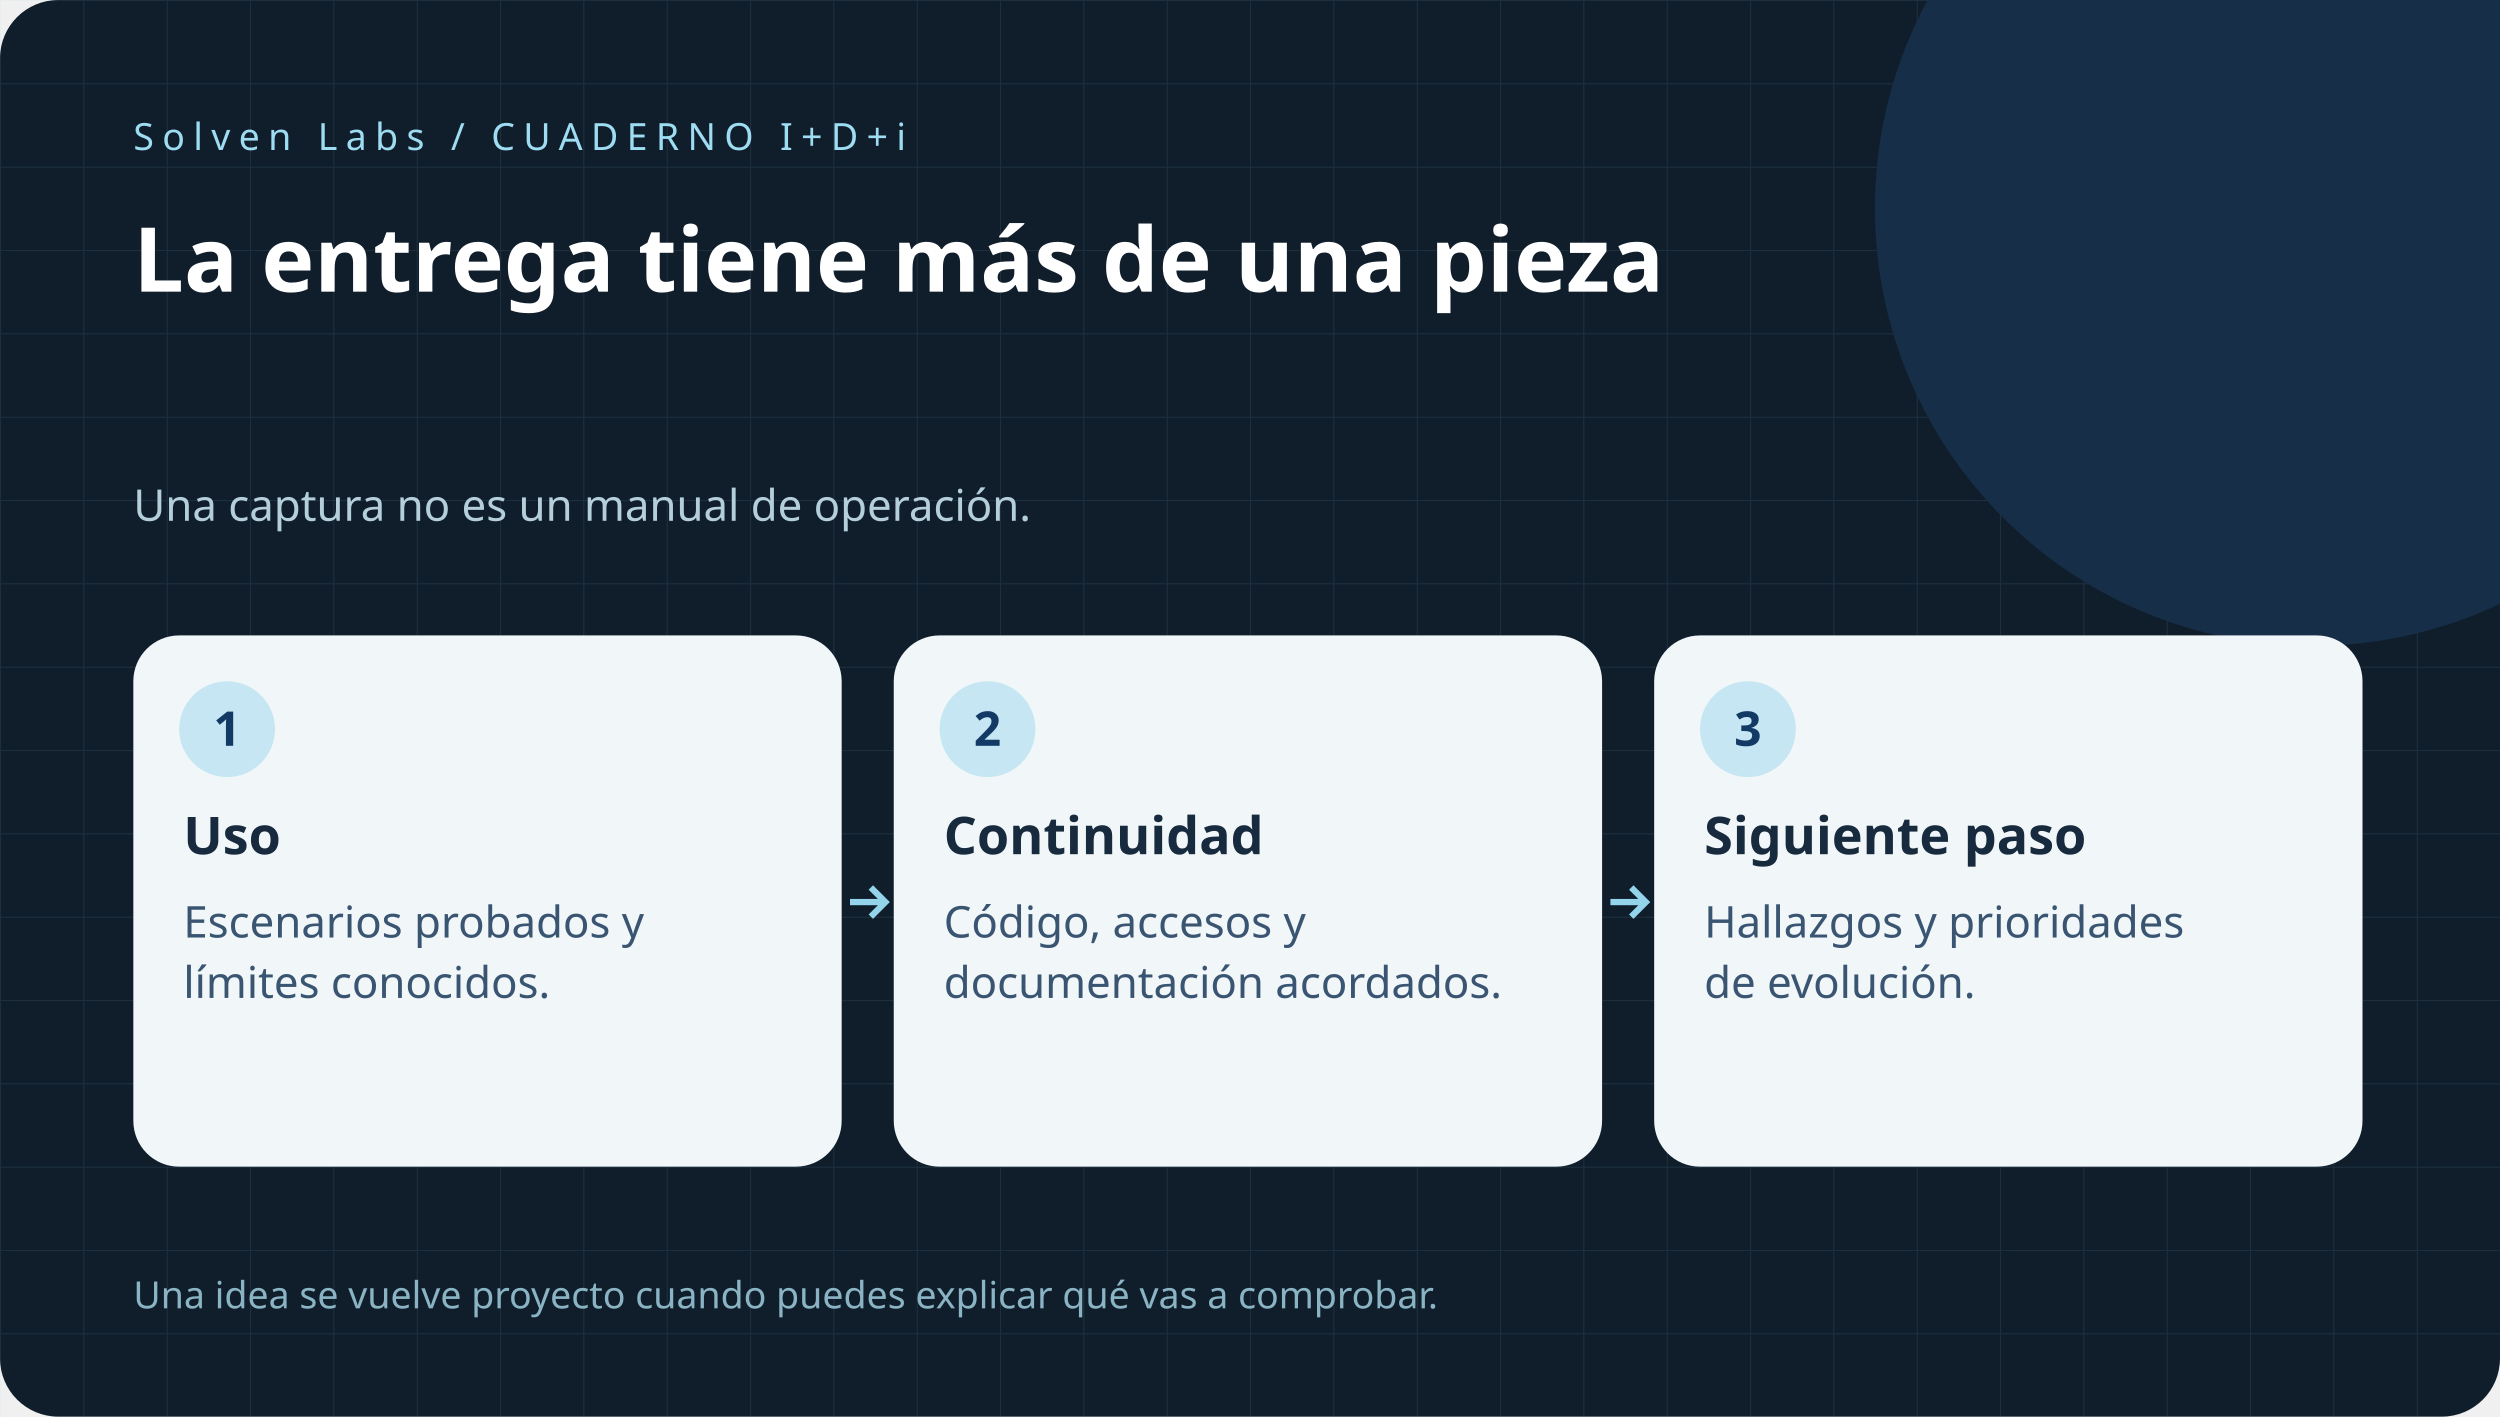
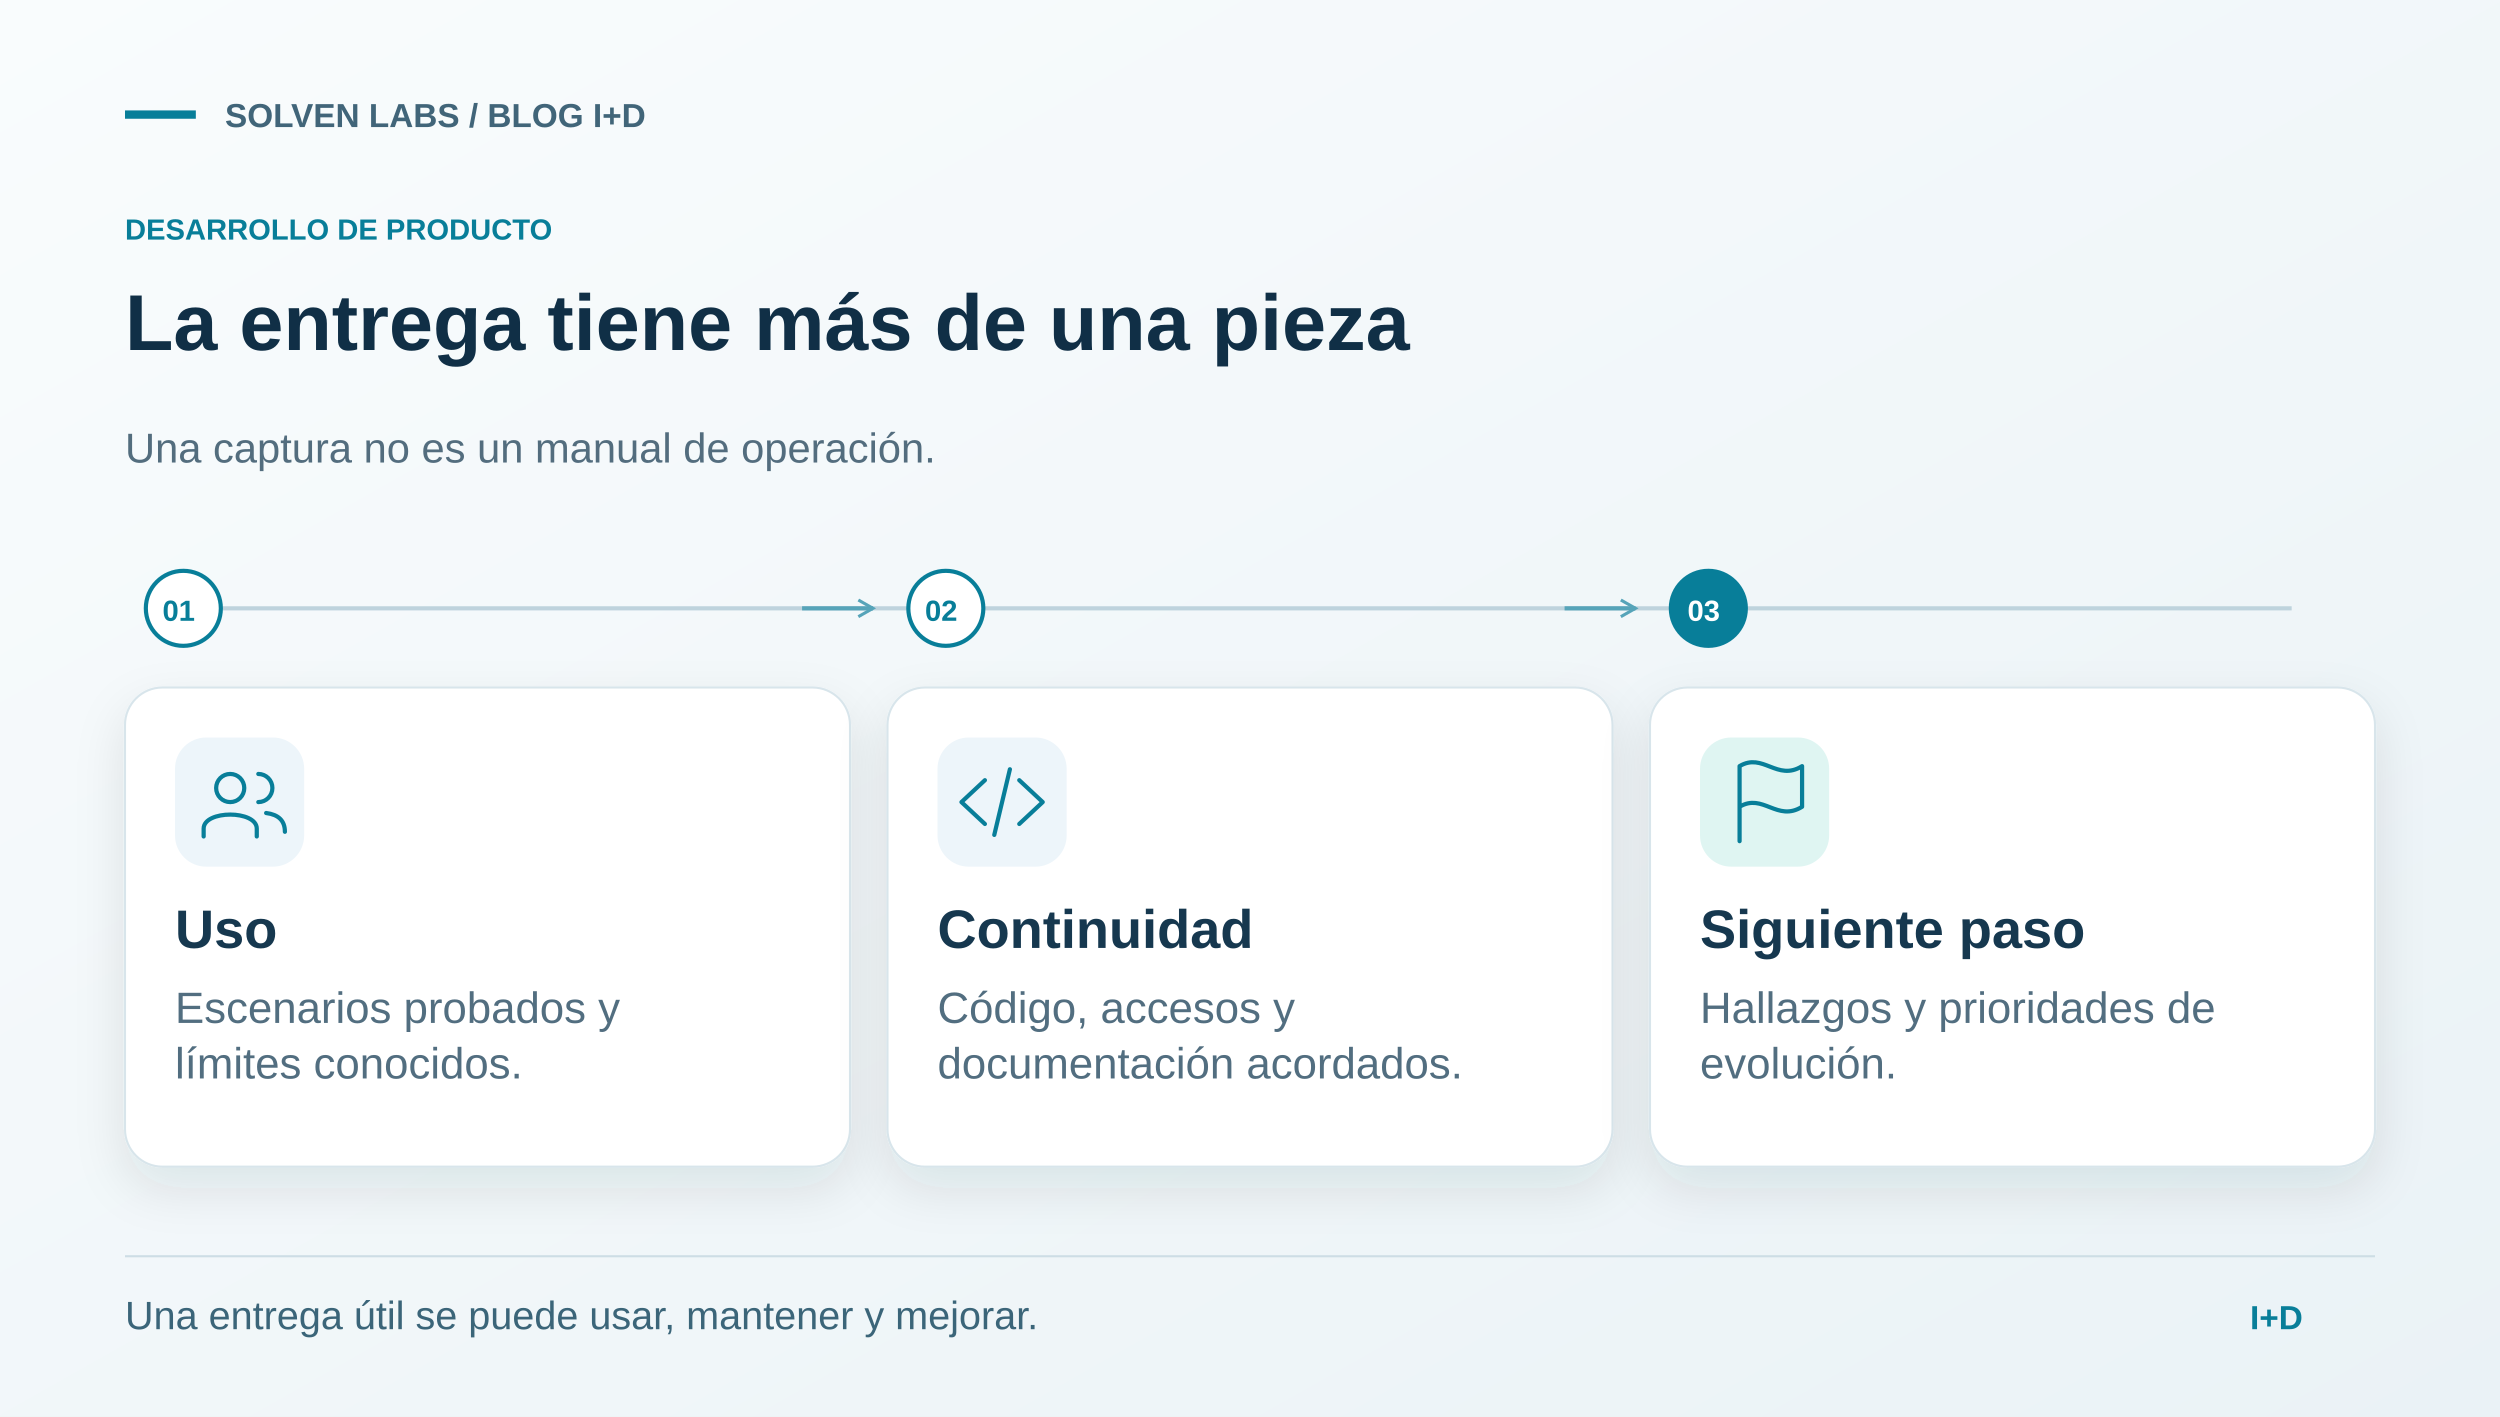
- <svg xmlns="http://www.w3.org/2000/svg" viewBox="0 0 1200 680" role="img">
+ <svg xmlns="http://www.w3.org/2000/svg" viewBox="0 0 1200 680" role="img" aria-labelledby="title desc">
  <defs>
-     <pattern id="g" width="40" height="40" patternUnits="userSpaceOnUse">
-       <path d="M40 0H0V40" fill="none" stroke="#a4d9ec" stroke-opacity=".09" />
-     </pattern>
+     <linearGradient id="paper" x2="1" y2="1">
+       <stop stop-color="#f9fcfd" />
+       <stop offset="1" stop-color="#eaf2f6" />
+     </linearGradient>
+     <linearGradient id="night" x2="1" y2="1">
+       <stop stop-color="#102d45" />
+       <stop offset="1" stop-color="#061b2b" />
+     </linearGradient>
+     <linearGradient id="glass" x2="0" y2="1">
+       <stop stop-color="#fff" stop-opacity=".12" />
+       <stop offset="1" stop-color="#fff" stop-opacity=".025" />
+     </linearGradient>
+     <filter id="shadow" x="-30%" y="-30%" width="160%" height="180%">
+       <feDropShadow dx="0" dy="10" stdDeviation="12" flood-color="#052d45" flood-opacity=".1" />
+     </filter>
+     <marker id="arrow" viewBox="0 0 10 10" refX="8" refY="5" markerWidth="5" markerHeight="5" orient="auto">
+       <path d="m1 1 7 4-7 4" fill="none" stroke="#56a4b9" stroke-width="1.5" />
+     </marker>
  </defs>
-   <rect width="1200" height="680" rx="28" fill="#101e2c" />
-   <rect width="1200" height="680" fill="url(#g)" />
-   <circle cx="1110" cy="100" r="210" fill="#162e48" />
-   <text x="64" y="72" font-family="sans-serif" font-size="18" letter-spacing="4" fill="#9edcf2">Solven Labs / CUADERNO I+D+i</text>
-   <text x="64" y="140" font-family="sans-serif" font-size="43" font-weight="700" fill="#fff">La entrega tiene más de una pieza</text>
-   <text x="64" y="250" font-family="sans-serif" font-size="21" fill="#b4cfd9">Una captura no es un manual de operación.</text>
-   <rect x="64" y="305" width="340" height="255" rx="22" fill="#f1f7f9" />
-   <circle cx="109" cy="350" r="23" fill="#c5e6f2" />
-   <text x="109" y="358" text-anchor="middle" font-family="sans-serif" font-weight="700" font-size="23" fill="#123a64">1</text>
-   <text x="88" y="410" font-family="sans-serif" font-size="25" font-weight="700" fill="#172a3e">Uso</text>
-   <text x="88" y="450" font-family="sans-serif" font-size="21" fill="#3a5572">Escenarios probados y</text>
-   <text x="88" y="479" font-family="sans-serif" font-size="21" fill="#3a5572">límites conocidos.</text>
-   <path d="M408 433h17m-7-7 7 7-7 7" fill="none" stroke="#93d4eb" stroke-width="3" />
-   <rect x="429" y="305" width="340" height="255" rx="22" fill="#f1f7f9" />
-   <circle cx="474" cy="350" r="23" fill="#c5e6f2" />
-   <text x="474" y="358" text-anchor="middle" font-family="sans-serif" font-weight="700" font-size="23" fill="#123a64">2</text>
-   <text x="453" y="410" font-family="sans-serif" font-size="25" font-weight="700" fill="#172a3e">Continuidad</text>
-   <text x="453" y="450" font-family="sans-serif" font-size="21" fill="#3a5572">Código, accesos y</text>
-   <text x="453" y="479" font-family="sans-serif" font-size="21" fill="#3a5572">documentación acordados.</text>
-   <path d="M773 433h17m-7-7 7 7-7 7" fill="none" stroke="#93d4eb" stroke-width="3" />
-   <rect x="794" y="305" width="340" height="255" rx="22" fill="#f1f7f9" />
-   <circle cx="839" cy="350" r="23" fill="#c5e6f2" />
-   <text x="839" y="358" text-anchor="middle" font-family="sans-serif" font-weight="700" font-size="23" fill="#123a64">3</text>
-   <text x="818" y="410" font-family="sans-serif" font-size="25" font-weight="700" fill="#172a3e">Siguiente paso</text>
-   <text x="818" y="450" font-family="sans-serif" font-size="21" fill="#3a5572">Hallazgos y prioridades</text>
-   <text x="818" y="479" font-family="sans-serif" font-size="21" fill="#3a5572">de evolución.</text>
-   <text x="64" y="628" font-family="sans-serif" font-size="18" fill="#8ab4c3">Una idea se vuelve proyecto cuando puedes explicar qué vas a comprobar.</text>
+   <g font-family="Arial, Helvetica, sans-serif">
+     <rect width="1200" height="680" fill="url(#paper)" />
+     <path d="M60 55h34" stroke="#087e99" stroke-width="4" />
+     <text x="108" y="61" fill="#416579" font-size="16" font-weight="700">SOLVEN LABS  /  BLOG I+D</text>
+     <text x="60" y="115" fill="#087e99" font-size="14" font-weight="700">DESARROLLO DE PRODUCTO</text>
+     <text x="60" y="168" fill="#102f46" font-size="38" font-weight="700">La entrega tiene más de una pieza</text>
+     <text x="60" y="222" fill="#536d7e" font-size="20" font-weight="400">Una captura no es un manual de operación.</text>
+     <path d="M96 292H1100" stroke="#bed3dd" stroke-width="2" />
+     <circle cx="88" cy="292" r="18" fill="#fff" stroke="#087e99" stroke-width="2" />
+     <text x="78" y="298" fill="#087e99" font-size="14" font-weight="700">01</text>
+     <rect x="60" y="330" width="348" height="230" rx="18" fill="#fff" stroke="#d8e5eb" filter="url(#shadow)" />
+     <rect x="84" y="354" width="62" height="62" rx="15" fill="#edf5fa" />
+     <g transform="translate(91 361) scale(0.75)" fill="none" stroke="#087e99" stroke-width="2.7" stroke-linecap="round" stroke-linejoin="round">
+       <circle cx="26" cy="23" r="9" />
+       <path d="M9 54v-5c0-12 34-12 34 0v5M44 14a9 9 0 0 1 0 18M49 39c8 1 12 5 12 12" />
+     </g>
+     <text x="84" y="455" fill="#16384f" font-size="26" font-weight="700">Uso</text>
+     <text x="84" y="491" fill="#526e80" font-size="21" font-weight="400">Escenarios probados y</text>
+     <text x="84" y="517.67" fill="#526e80" font-size="21" font-weight="400">límites conocidos.</text>
+     <path d="M385 292h34" stroke="#56a4b9" stroke-width="2" marker-end="url(#arrow)" />
+     <circle cx="454" cy="292" r="18" fill="#fff" stroke="#087e99" stroke-width="2" />
+     <text x="444" y="298" fill="#087e99" font-size="14" font-weight="700">02</text>
+     <rect x="426" y="330" width="348" height="230" rx="18" fill="#fff" stroke="#d8e5eb" filter="url(#shadow)" />
+     <rect x="450" y="354" width="62" height="62" rx="15" fill="#edf5fa" />
+     <g transform="translate(457 361) scale(0.75)" fill="none" stroke="#087e99" stroke-width="2.7" stroke-linecap="round" stroke-linejoin="round">
+       <path d="m21 18-15 14 15 14m22-28 15 14-15 14M37 11 27 53" />
+     </g>
+     <text x="450" y="455" fill="#16384f" font-size="26" font-weight="700">Continuidad</text>
+     <text x="450" y="491" fill="#526e80" font-size="21" font-weight="400">Código, accesos y</text>
+     <text x="450" y="517.67" fill="#526e80" font-size="21" font-weight="400">documentación acordados.</text>
+     <path d="M751 292h34" stroke="#56a4b9" stroke-width="2" marker-end="url(#arrow)" />
+     <circle cx="820" cy="292" r="18" fill="#087e99" stroke="#087e99" stroke-width="2" />
+     <text x="810" y="298" fill="#fff" font-size="14" font-weight="700">03</text>
+     <rect x="792" y="330" width="348" height="230" rx="18" fill="#fff" stroke="#d8e5eb" filter="url(#shadow)" />
+     <rect x="816" y="354" width="62" height="62" rx="15" fill="#dff5f2" />
+     <g transform="translate(823 361) scale(0.75)" fill="none" stroke="#087e99" stroke-width="2.7" stroke-linecap="round" stroke-linejoin="round">
+       <path d="M16 57V9c15-9 24 10 40 0v26c-16 10-25-9-40 0" />
+     </g>
+     <text x="816" y="455" fill="#16384f" font-size="26" font-weight="700">Siguiente paso</text>
+     <text x="816" y="491" fill="#526e80" font-size="21" font-weight="400">Hallazgos y prioridades de</text>
+     <text x="816" y="517.67" fill="#526e80" font-size="21" font-weight="400">evolución.</text>
+     <path d="M60 603h1080" stroke="#cddde5" />
+     <text x="60" y="638" fill="#3b6579" font-size="19" font-weight="400">Una entrega útil se puede usar, mantener y mejorar.</text>
+     <text x="1080" y="638" fill="#087e99" font-size="16" font-weight="700">I+D</text>
+   </g>
</svg>
